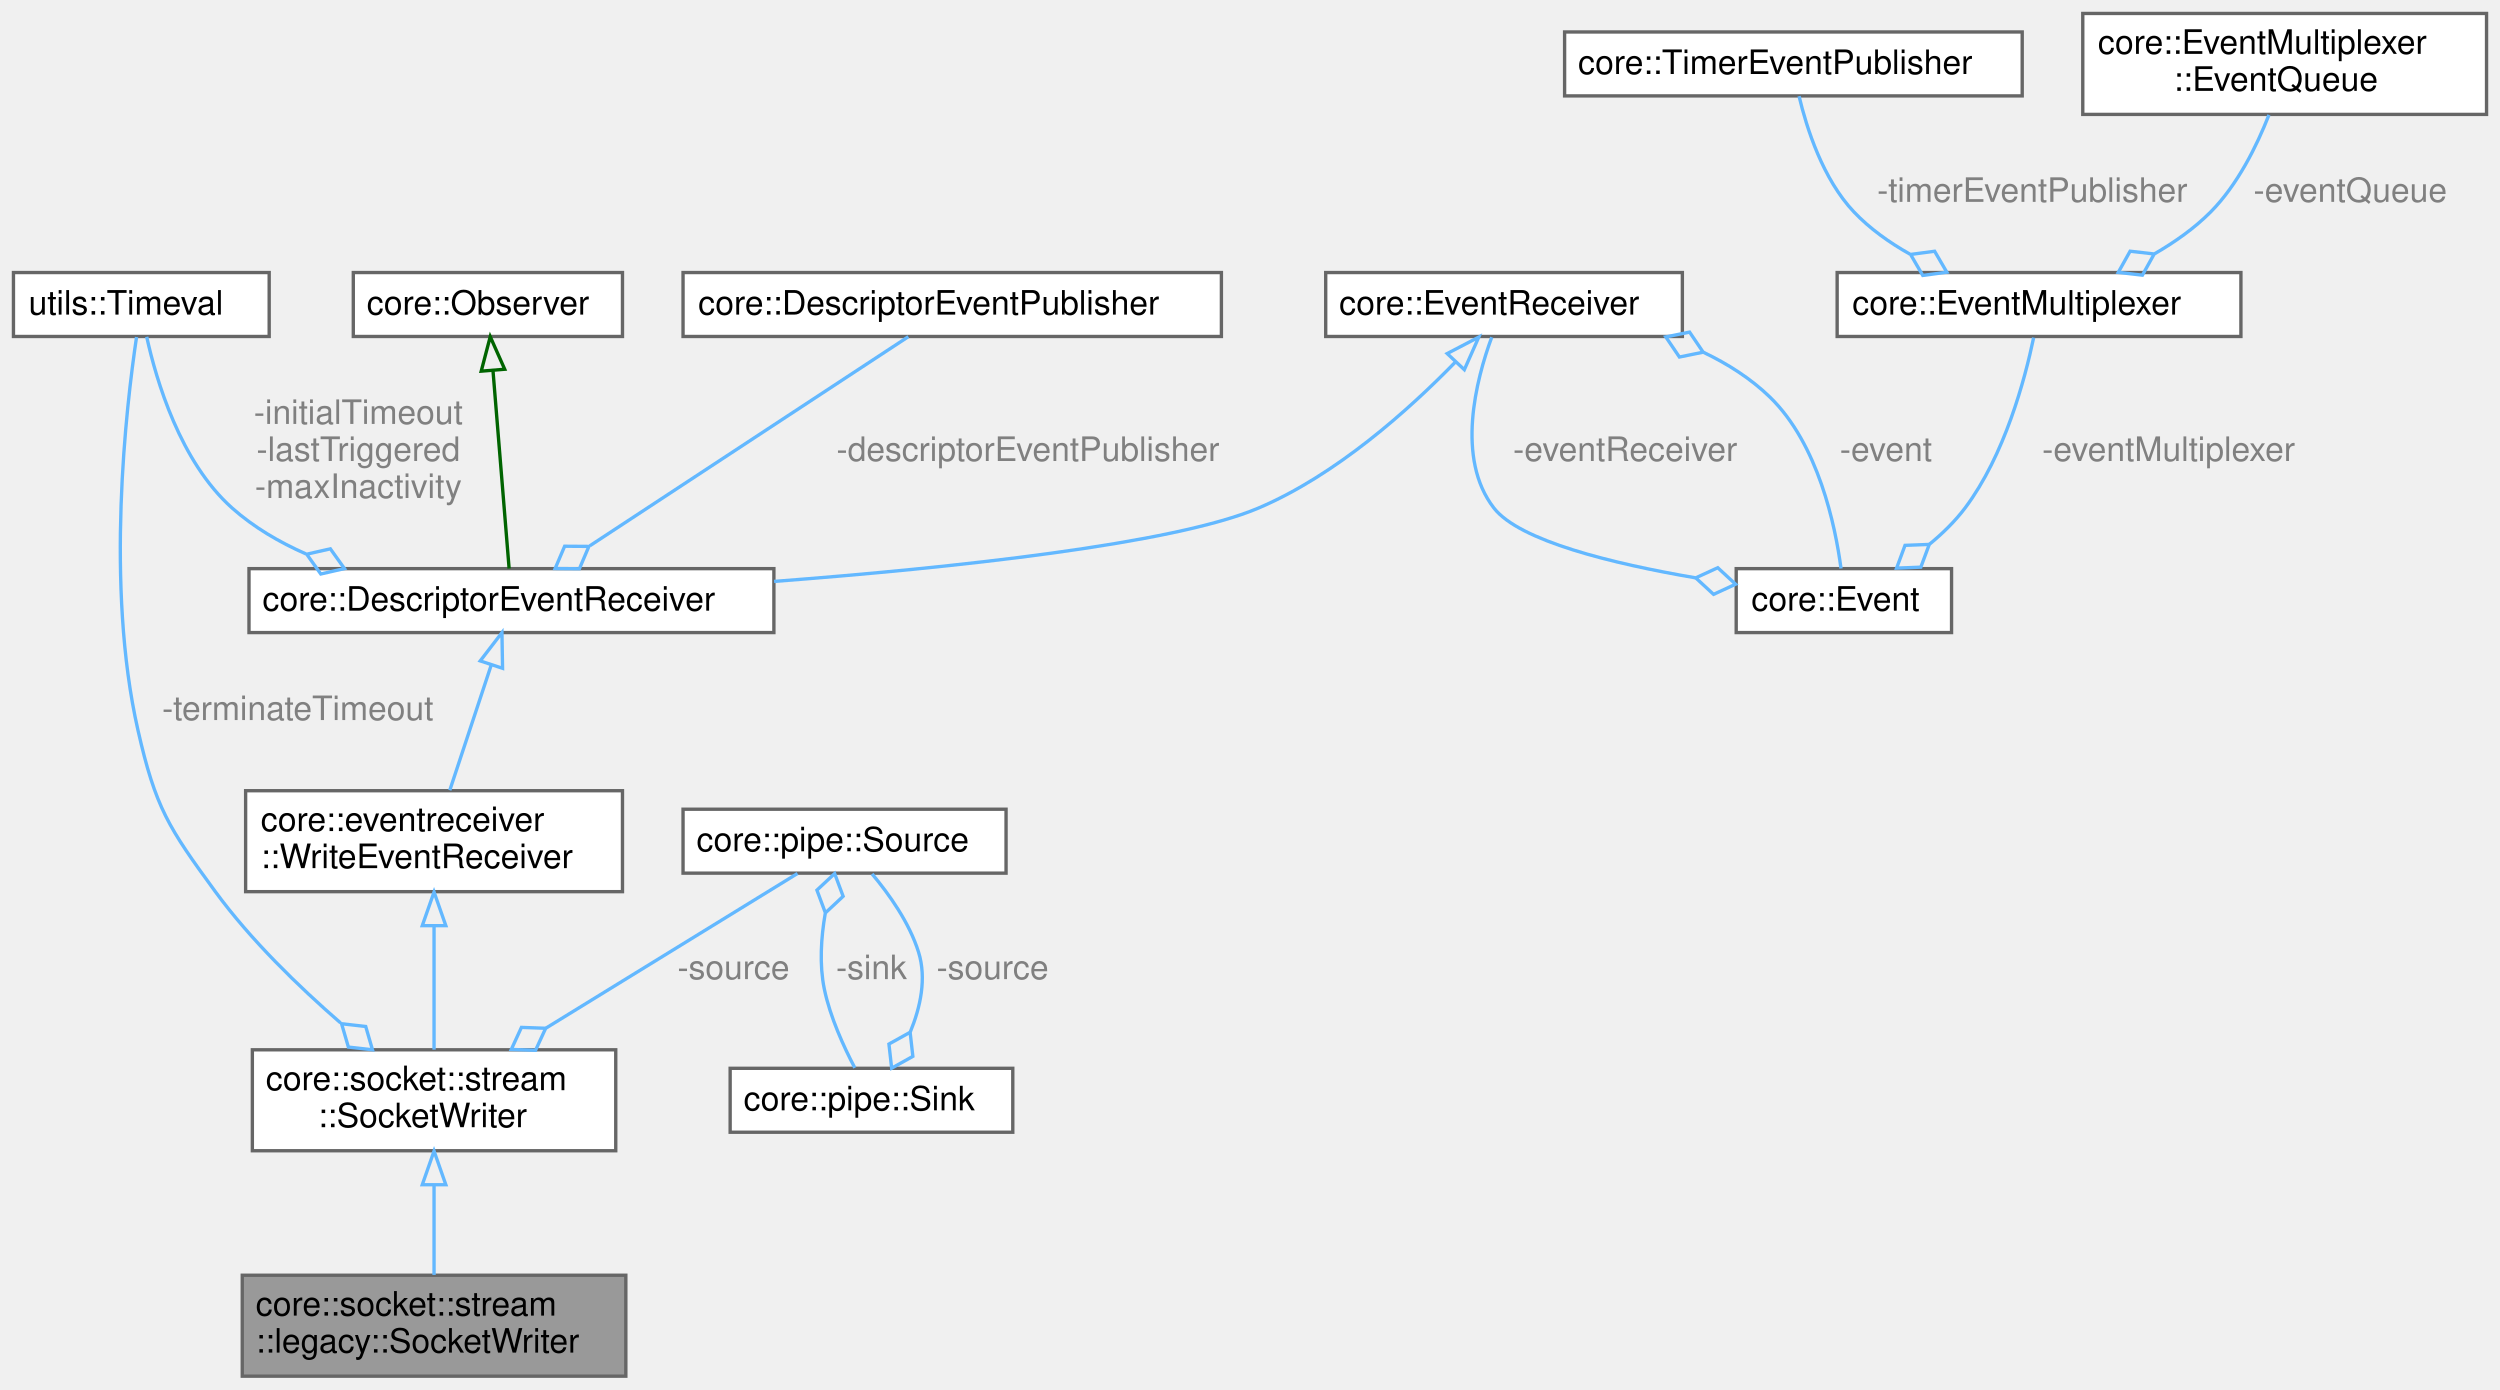
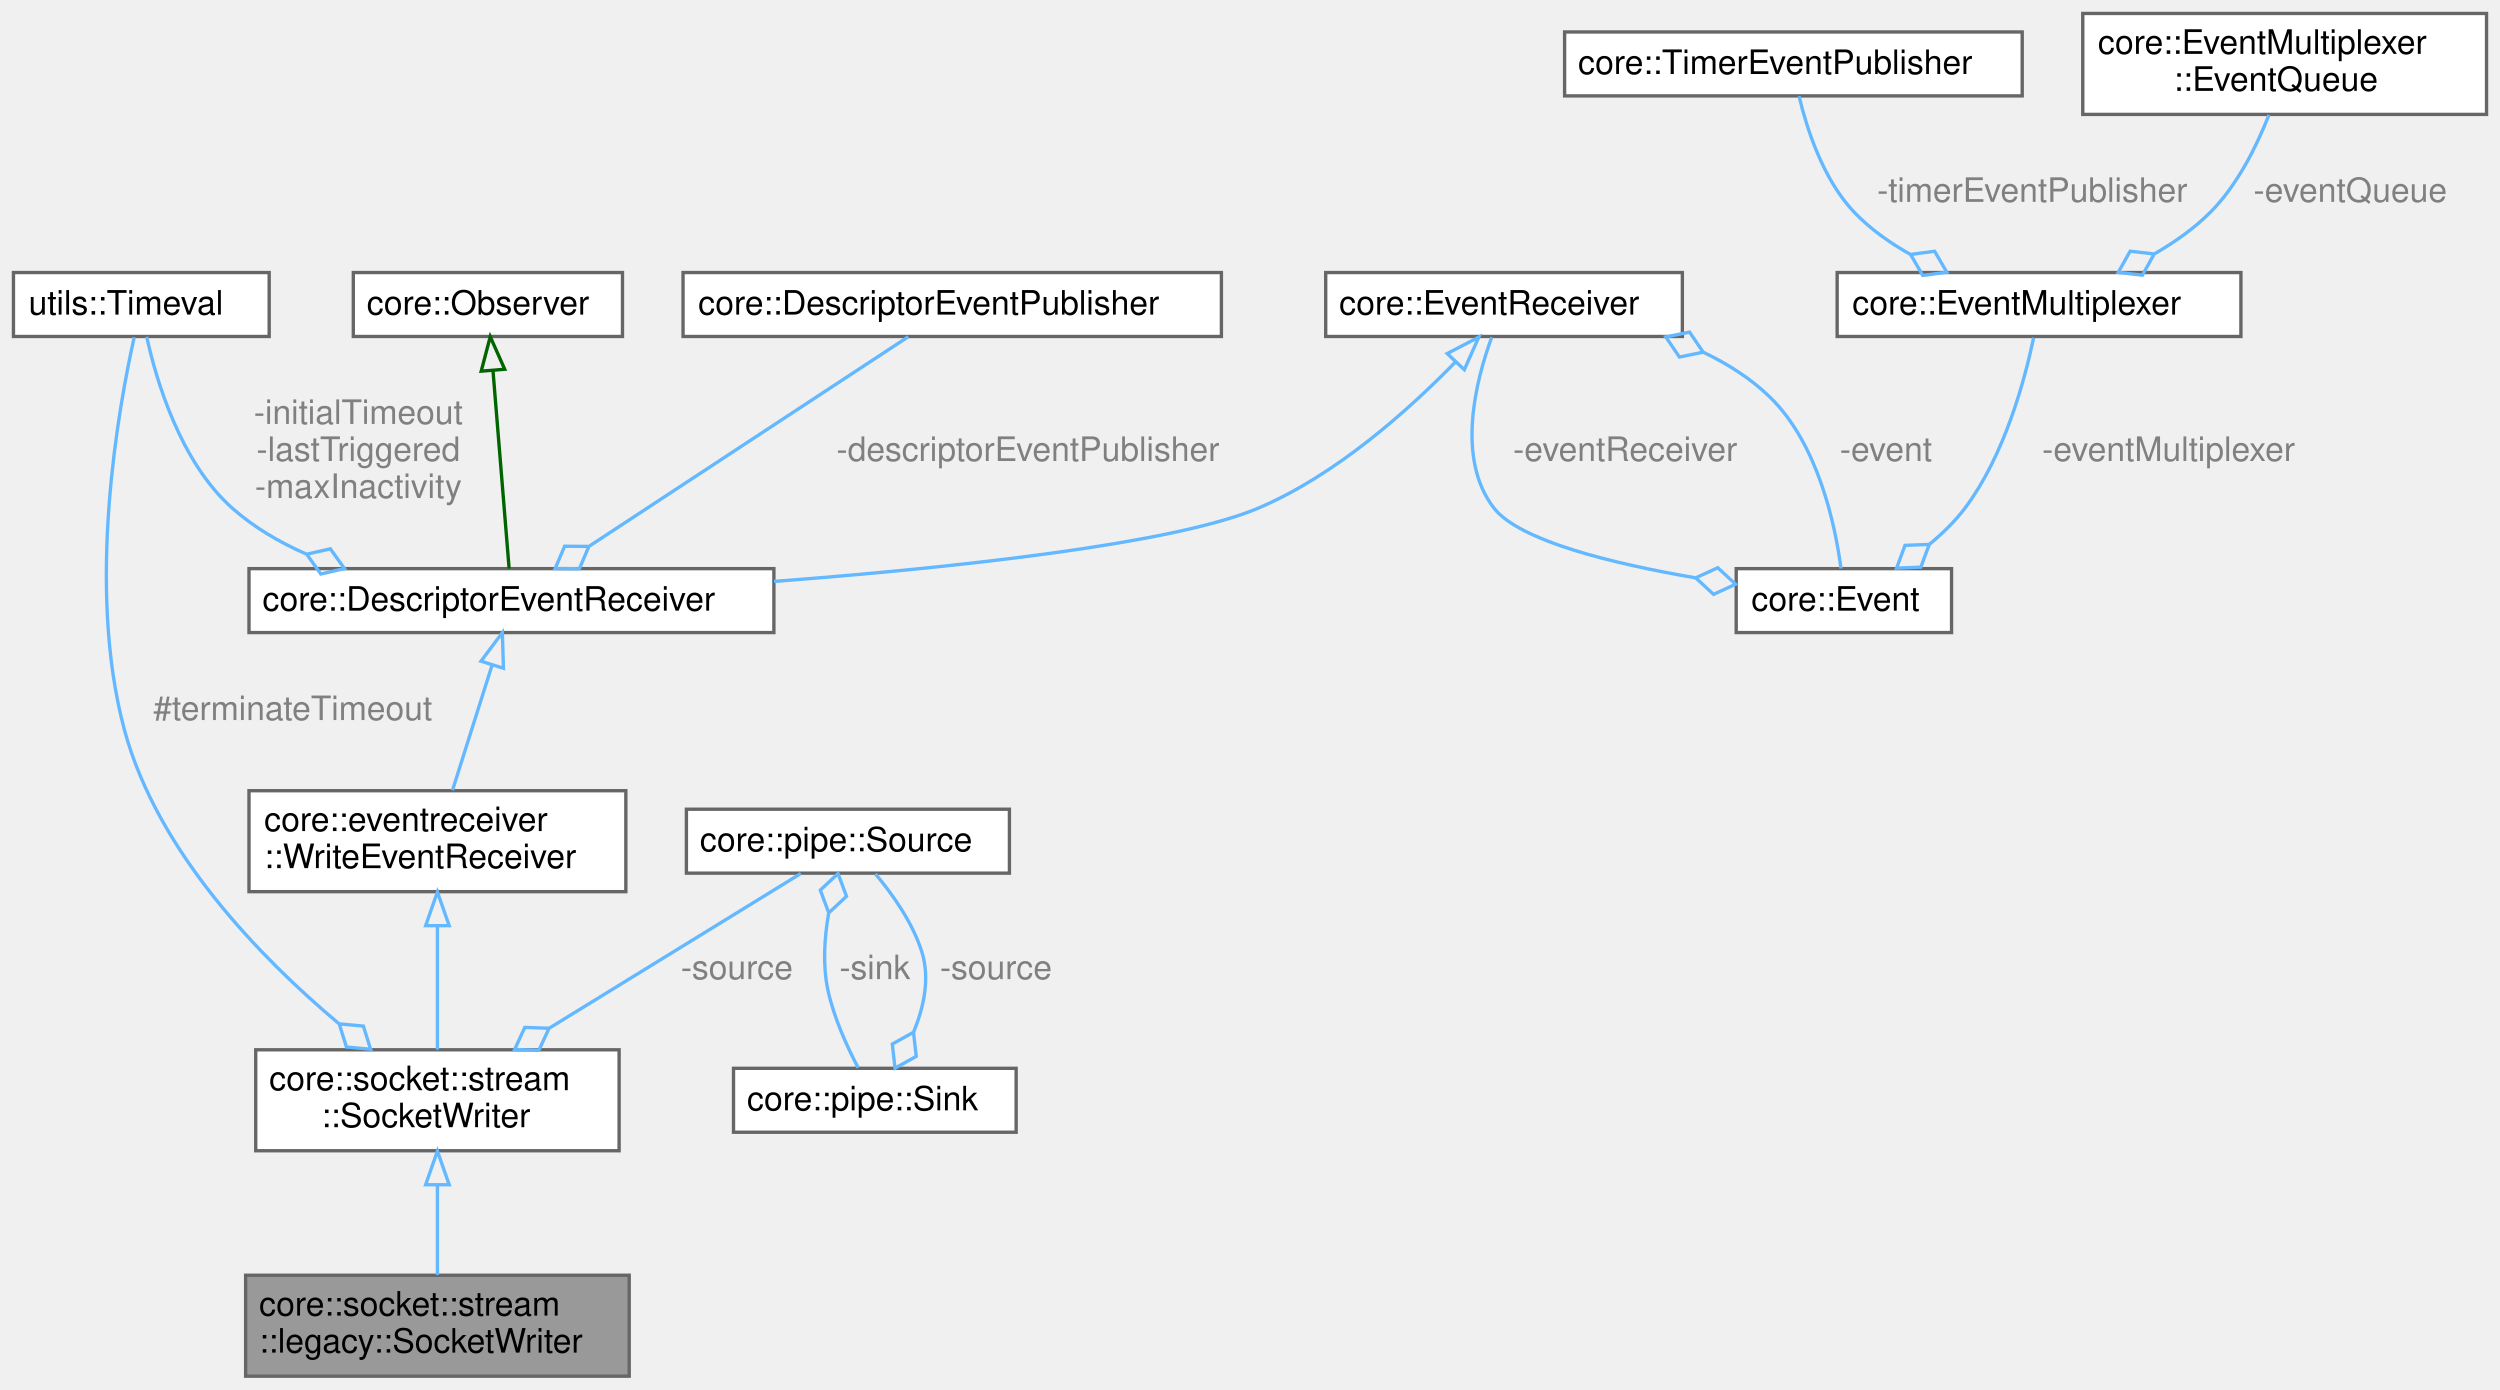
<svg xmlns="http://www.w3.org/2000/svg" xmlns:xlink="http://www.w3.org/1999/xlink" width="743pt" height="413pt" viewBox="0.00 0.00 743.00 413.00">
  <g id="graph0" class="graph" transform="scale(1 1) rotate(0) translate(4 409)">
    <g id="Node000001" class="node">
      <g id="a_Node000001">
        <a xlink:title=" ">
-           <polygon fill="#999999" stroke="transparent" points="182,-30 68,-30 68,0 182,0 182,-30" />
-           <text text-anchor="start" x="72" y="-18" font-family="Helvetica,sans-Serif" font-size="10.00">core::socket::stream</text>
-           <text text-anchor="start" x="72" y="-7" font-family="Helvetica,sans-Serif" font-size="10.00">::legacy::SocketWriter</text>
-           <polygon fill="none" stroke="#666666" points="68,0 68,-30 182,-30 182,0 68,0" />
+           <polygon fill="#999999" stroke="transparent" points="183,-30 69,-30 69,0 183,0 183,-30" />
+           <text text-anchor="start" x="73" y="-18" font-family="Helvetica,sans-Serif" font-size="10.00">core::socket::stream</text>
+           <text text-anchor="start" x="73" y="-7" font-family="Helvetica,sans-Serif" font-size="10.00">::legacy::SocketWriter</text>
+           <polygon fill="none" stroke="#666666" points="69,0 69,-30 183,-30 183,0 69,0" />
        </a>
      </g>
    </g>
    <g id="Node000002" class="node">
      <g id="a_Node000002">
        <a xlink:href="classcore_1_1socket_1_1stream_1_1SocketWriter.html" target="_top" xlink:title=" ">
-           <polygon fill="white" stroke="transparent" points="179,-97 71,-97 71,-67 179,-67 179,-97" />
-           <text text-anchor="start" x="75" y="-85" font-family="Helvetica,sans-Serif" font-size="10.00">core::socket::stream</text>
-           <text text-anchor="start" x="90.5" y="-74" font-family="Helvetica,sans-Serif" font-size="10.00">::SocketWriter</text>
-           <polygon fill="none" stroke="#666666" points="71,-67 71,-97 179,-97 179,-67 71,-67" />
+           <polygon fill="white" stroke="transparent" points="180,-97 72,-97 72,-67 180,-67 180,-97" />
+           <text text-anchor="start" x="76" y="-85" font-family="Helvetica,sans-Serif" font-size="10.00">core::socket::stream</text>
+           <text text-anchor="start" x="91.5" y="-74" font-family="Helvetica,sans-Serif" font-size="10.00">::SocketWriter</text>
+           <polygon fill="none" stroke="#666666" points="72,-67 72,-97 180,-97 180,-67 72,-67" />
        </a>
      </g>
    </g>
    <g id="edge1_Node000001_Node000002" class="edge">
      <g id="a_edge1_Node000001_Node000002">
        <a xlink:title=" ">
-           <path fill="none" stroke="#63b8ff" d="M125,-56.61C125,-47.65 125,-37.82 125,-30.08" />
-           <polygon fill="none" stroke="#63b8ff" points="121.5,-56.9 125,-66.9 128.5,-56.9 121.5,-56.9" />
+           <path fill="none" stroke="#63b8ff" d="M126,-56.61C126,-47.65 126,-37.82 126,-30.08" />
+           <polygon fill="none" stroke="#63b8ff" points="122.5,-56.9 126,-66.9 129.5,-56.9 122.5,-56.9" />
        </a>
      </g>
    </g>
    <g id="Node000003" class="node">
      <g id="a_Node000003">
        <a xlink:href="classcore_1_1eventreceiver_1_1WriteEventReceiver.html" target="_top" xlink:title=" ">
-           <polygon fill="white" stroke="transparent" points="181,-174 69,-174 69,-144 181,-144 181,-174" />
-           <text text-anchor="start" x="73.5" y="-162" font-family="Helvetica,sans-Serif" font-size="10.00">core::eventreceiver</text>
-           <text text-anchor="start" x="73.5" y="-151" font-family="Helvetica,sans-Serif" font-size="10.00">::WriteEventReceiver</text>
-           <polygon fill="none" stroke="#666666" points="69,-144 69,-174 181,-174 181,-144 69,-144" />
+           <polygon fill="white" stroke="transparent" points="182,-174 70,-174 70,-144 182,-144 182,-174" />
+           <text text-anchor="start" x="74.5" y="-162" font-family="Helvetica,sans-Serif" font-size="10.00">core::eventreceiver</text>
+           <text text-anchor="start" x="74.5" y="-151" font-family="Helvetica,sans-Serif" font-size="10.00">::WriteEventReceiver</text>
+           <polygon fill="none" stroke="#666666" points="70,-144 70,-174 182,-174 182,-144 70,-144" />
        </a>
      </g>
    </g>
    <g id="edge2_Node000002_Node000003" class="edge">
      <g id="a_edge2_Node000002_Node000003">
        <a xlink:title=" ">
-           <path fill="none" stroke="#63b8ff" d="M125,-133.54C125,-121.45 125,-107.29 125,-97.04" />
-           <polygon fill="none" stroke="#63b8ff" points="121.5,-133.89 125,-143.89 128.5,-133.89 121.5,-133.89" />
+           <path fill="none" stroke="#63b8ff" d="M126,-133.54C126,-121.45 126,-107.29 126,-97.04" />
+           <polygon fill="none" stroke="#63b8ff" points="122.5,-133.89 126,-143.89 129.5,-133.89 122.5,-133.89" />
        </a>
      </g>
    </g>
    <g id="Node000004" class="node">
      <g id="a_Node000004">
        <a xlink:href="classcore_1_1DescriptorEventReceiver.html" target="_top" xlink:title=" ">
          <polygon fill="white" stroke="transparent" points="226,-240 70,-240 70,-221 226,-221 226,-240" />
          <text text-anchor="start" x="74" y="-227.5" font-family="Helvetica,sans-Serif" font-size="10.00">core::DescriptorEventReceiver</text>
          <polygon fill="none" stroke="#666666" points="70,-221 70,-240 226,-240 226,-221 70,-221" />
        </a>
      </g>
    </g>
    <g id="edge3_Node000003_Node000004" class="edge">
      <g id="a_edge3_Node000003_Node000004">
        <a xlink:title=" ">
-           <path fill="none" stroke="#63b8ff" d="M142.02,-211.43C138.17,-199.8 133.24,-184.9 129.68,-174.14" />
-           <polygon fill="none" stroke="#63b8ff" points="138.72,-212.58 145.18,-220.98 145.36,-210.38 138.72,-212.58" />
+           <path fill="none" stroke="#63b8ff" d="M142.28,-211.43C138.6,-199.8 133.88,-184.9 130.48,-174.14" />
+           <polygon fill="none" stroke="#63b8ff" points="138.95,-212.5 145.3,-220.98 145.62,-210.39 138.95,-212.5" />
        </a>
      </g>
    </g>
    <g id="Node000005" class="node">
      <g id="a_Node000005">
        <a xlink:href="classcore_1_1Observer.html" target="_top" xlink:title=" ">
          <polygon fill="white" stroke="transparent" points="181,-328 101,-328 101,-309 181,-309 181,-328" />
          <text text-anchor="start" x="105" y="-315.5" font-family="Helvetica,sans-Serif" font-size="10.00">core::Observer</text>
          <polygon fill="none" stroke="#666666" points="101,-309 101,-328 181,-328 181,-309 101,-309" />
        </a>
      </g>
    </g>
    <g id="edge4_Node000004_Node000005" class="edge">
      <g id="a_edge4_Node000004_Node000005">
        <a xlink:title=" ">
          <path fill="none" stroke="darkgreen" d="M142.51,-298.91C144,-280.67 146.2,-253.65 147.31,-240.03" />
          <polygon fill="none" stroke="darkgreen" points="139.02,-298.69 141.7,-308.94 146,-299.26 139.02,-298.69" />
        </a>
      </g>
    </g>
    <g id="Node000006" class="node">
      <g id="a_Node000006">
        <a xlink:href="classcore_1_1EventReceiver.html" target="_top" xlink:title=" ">
          <polygon fill="white" stroke="transparent" points="496,-328 390,-328 390,-309 496,-309 496,-328" />
          <text text-anchor="start" x="394" y="-315.5" font-family="Helvetica,sans-Serif" font-size="10.00">core::EventReceiver</text>
          <polygon fill="none" stroke="#666666" points="390,-309 390,-328 496,-328 496,-309 390,-309" />
        </a>
      </g>
    </g>
    <g id="edge5_Node000004_Node000006" class="edge">
      <g id="a_edge5_Node000004_Node000006">
        <a xlink:title=" ">
          <path fill="none" stroke="#63b8ff" d="M428.46,-301.32C414.83,-287.32 393.15,-267.82 370,-258 344.68,-247.25 279.33,-240.28 226.05,-236.2" />
          <polygon fill="none" stroke="#63b8ff" points="426.1,-303.92 435.5,-308.82 431.2,-299.13 426.1,-303.92" />
        </a>
      </g>
    </g>
    <g id="Node000007" class="node">
      <g id="a_Node000007">
        <a xlink:href="classcore_1_1Event.html" target="_top" xlink:title=" ">
          <polygon fill="white" stroke="transparent" points="576,-240 512,-240 512,-221 576,-221 576,-240" />
          <text text-anchor="start" x="516.5" y="-227.5" font-family="Helvetica,sans-Serif" font-size="10.00">core::Event</text>
          <polygon fill="none" stroke="#666666" points="512,-221 512,-240 576,-240 576,-221 512,-221" />
        </a>
      </g>
    </g>
    <g id="edge7_Node000007_Node000006" class="edge">
      <g id="a_edge7_Node000007_Node000006">
        <a xlink:title=" ">
          <path fill="none" stroke="#63b8ff" d="M439.34,-308.77C434.7,-296.14 428.58,-272.7 440,-258 447.57,-248.26 475.1,-241.51 499.94,-237.26" />
          <polygon fill="none" stroke="#63b8ff" points="499.97,-237.26 505.27,-232.36 511.82,-235.37 506.52,-240.27 499.97,-237.26" />
        </a>
      </g>
      <text text-anchor="middle" x="479" y="-272" font-family="Helvetica,sans-Serif" font-size="10.00" fill="grey"> -eventReceiver</text>
    </g>
    <g id="edge6_Node000006_Node000007" class="edge">
      <g id="a_edge6_Node000006_Node000007">
        <a xlink:title=" ">
          <path fill="none" stroke="#63b8ff" d="M543.15,-240.04C541.44,-252.86 536.39,-277.04 522,-291 516.35,-296.48 509.52,-300.83 502.28,-304.29" />
          <polygon fill="none" stroke="#63b8ff" points="502.18,-304.33 498.14,-310.3 491.08,-308.86 495.12,-302.89 502.18,-304.33" />
        </a>
      </g>
      <text text-anchor="middle" x="556.5" y="-272" font-family="Helvetica,sans-Serif" font-size="10.00" fill="grey"> -event</text>
    </g>
    <g id="Node000008" class="node">
      <g id="a_Node000008">
        <a xlink:href="classcore_1_1EventMultiplexer.html" target="_top" xlink:title=" ">
          <polygon fill="white" stroke="transparent" points="662,-328 542,-328 542,-309 662,-309 662,-328" />
          <text text-anchor="start" x="546.5" y="-315.5" font-family="Helvetica,sans-Serif" font-size="10.00">core::EventMultiplexer</text>
          <polygon fill="none" stroke="#666666" points="542,-309 542,-328 662,-328 662,-309 542,-309" />
        </a>
      </g>
    </g>
    <g id="edge8_Node000007_Node000008" class="edge">
      <g id="a_edge8_Node000007_Node000008">
        <a xlink:title=" ">
          <path fill="none" stroke="#63b8ff" d="M600.4,-308.66C597.82,-296.31 591.79,-273.66 580,-258 577.04,-254.07 573.34,-250.46 569.44,-247.25" />
          <polygon fill="none" stroke="#63b8ff" points="569.38,-247.2 562.17,-246.92 559.67,-240.15 566.87,-240.44 569.38,-247.2" />
        </a>
      </g>
      <text text-anchor="middle" x="640.5" y="-272" font-family="Helvetica,sans-Serif" font-size="10.00" fill="grey"> -eventMultiplexer</text>
    </g>
    <g id="Node000009" class="node">
      <g id="a_Node000009">
        <a xlink:href="classcore_1_1TimerEventPublisher.html" target="_top" xlink:title=" ">
          <polygon fill="white" stroke="transparent" points="597,-399.5 461,-399.5 461,-380.5 597,-380.5 597,-399.5" />
          <text text-anchor="start" x="465" y="-387" font-family="Helvetica,sans-Serif" font-size="10.00">core::TimerEventPublisher</text>
          <polygon fill="none" stroke="#666666" points="461,-380.5 461,-399.5 597,-399.5 597,-380.5 461,-380.5" />
        </a>
      </g>
    </g>
    <g id="edge9_Node000008_Node000009" class="edge">
      <g id="a_edge9_Node000008_Node000009">
        <a xlink:title=" ">
          <path fill="none" stroke="#63b8ff" d="M530.68,-380.41C532.93,-370.93 537.75,-355.75 547,-346 551.7,-341.05 557.51,-336.91 563.58,-333.5" />
          <polygon fill="none" stroke="#63b8ff" points="563.82,-333.38 567.45,-327.14 574.6,-328.1 570.97,-334.33 563.82,-333.38" />
        </a>
      </g>
      <text text-anchor="middle" x="600" y="-349" font-family="Helvetica,sans-Serif" font-size="10.00" fill="grey"> -timerEventPublisher</text>
    </g>
    <g id="Node000010" class="node">
      <g id="a_Node000010">
        <a xlink:href="classcore_1_1EventMultiplexer_1_1EventQueue.html" target="_top" xlink:title=" ">
          <polygon fill="white" stroke="transparent" points="735,-405 615,-405 615,-375 735,-375 735,-405" />
          <text text-anchor="start" x="619.5" y="-393" font-family="Helvetica,sans-Serif" font-size="10.00">core::EventMultiplexer</text>
          <text text-anchor="start" x="642" y="-382" font-family="Helvetica,sans-Serif" font-size="10.00">::EventQueue</text>
          <polygon fill="none" stroke="#666666" points="615,-375 615,-405 735,-405 735,-375 615,-375" />
        </a>
      </g>
    </g>
    <g id="edge10_Node000008_Node000010" class="edge">
      <g id="a_edge10_Node000008_Node000010">
        <a xlink:title=" ">
          <path fill="none" stroke="#63b8ff" d="M670.33,-374.85C666.75,-365.72 661.04,-354.09 653,-346 648.21,-341.18 642.36,-337.05 636.35,-333.58" />
          <polygon fill="none" stroke="#63b8ff" points="636.23,-333.52 629.07,-334.34 625.55,-328.05 632.72,-327.22 636.23,-333.52" />
        </a>
      </g>
      <text text-anchor="middle" x="694.5" y="-349" font-family="Helvetica,sans-Serif" font-size="10.00" fill="grey"> -eventQueue</text>
    </g>
    <g id="Node000011" class="node">
      <g id="a_Node000011">
        <a xlink:href="classcore_1_1DescriptorEventPublisher.html" target="_top" xlink:title=" ">
          <polygon fill="white" stroke="transparent" points="359,-328 199,-328 199,-309 359,-309 359,-328" />
          <text text-anchor="start" x="203.5" y="-315.5" font-family="Helvetica,sans-Serif" font-size="10.00">core::DescriptorEventPublisher</text>
          <polygon fill="none" stroke="#666666" points="199,-309 199,-328 359,-328 359,-309 199,-309" />
        </a>
      </g>
    </g>
    <g id="edge11_Node000004_Node000011" class="edge">
      <g id="a_edge11_Node000004_Node000011">
        <a xlink:title=" ">
          <path fill="none" stroke="#63b8ff" d="M265.96,-308.94C243.89,-294.45 198.89,-264.91 171.3,-246.79" />
          <polygon fill="none" stroke="#63b8ff" points="171.02,-246.61 163.81,-246.66 160.99,-240.03 168.2,-239.97 171.02,-246.61" />
        </a>
      </g>
      <text text-anchor="middle" x="301.5" y="-272" font-family="Helvetica,sans-Serif" font-size="10.00" fill="grey"> -descriptorEventPublisher</text>
    </g>
    <g id="Node000012" class="node">
      <g id="a_Node000012">
        <a xlink:href="classutils_1_1Timeval.html" target="_top" xlink:title=" ">
          <polygon fill="white" stroke="transparent" points="76,-328 0,-328 0,-309 76,-309 76,-328" />
          <text text-anchor="start" x="4.5" y="-315.5" font-family="Helvetica,sans-Serif" font-size="10.00">utils::Timeval</text>
          <polygon fill="none" stroke="#666666" points="0,-309 0,-328 76,-328 76,-309 0,-309" />
        </a>
      </g>
    </g>
    <g id="edge16_Node000002_Node000012" class="edge">
      <g id="a_edge16_Node000002_Node000012">
        <a xlink:title=" ">
-           <path fill="none" stroke="#63b8ff" d="M36.58,-308.83C33.51,-288.25 27.25,-234.92 37,-192 42.24,-168.93 46.03,-163.09 60,-144 70.53,-129.61 84.75,-115.82 97.2,-105" />
-           <polygon fill="none" stroke="#63b8ff" points="97.52,-104.74 99.54,-97.81 106.7,-97.01 104.69,-103.93 97.52,-104.74" />
-         </a>
-       </g>
-       <text text-anchor="middle" x="84.5" y="-195" font-family="Helvetica,sans-Serif" font-size="10.00" fill="grey"> -terminateTimeout</text>
+           <path fill="none" stroke="#63b8ff" d="M35.89,-308.78C31.26,-288.08 21.5,-234.52 33,-192 42.77,-155.86 73.2,-124.54 96.61,-104.86" />
+           <polygon fill="none" stroke="#63b8ff" points="96.81,-104.71 98.96,-97.83 106.14,-97.16 103.99,-104.05 96.81,-104.71" />
+         </a>
+       </g>
+       <text text-anchor="middle" x="83" y="-195" font-family="Helvetica,sans-Serif" font-size="10.00" fill="grey"> #terminateTimeout</text>
    </g>
    <g id="edge12_Node000004_Node000012" class="edge">
      <g id="a_edge12_Node000004_Node000012">
        <a xlink:title=" ">
          <path fill="none" stroke="#63b8ff" d="M39.6,-308.9C42.43,-296.01 49.57,-271.72 65,-258 71.38,-252.33 78.97,-247.87 86.94,-244.37" />
          <polygon fill="none" stroke="#63b8ff" points="87.15,-244.29 91.34,-238.41 98.37,-240.02 94.18,-245.89 87.15,-244.29" />
        </a>
      </g>
      <text text-anchor="middle" x="102.5" y="-283" font-family="Helvetica,sans-Serif" font-size="10.00" fill="grey"> -initialTimeout</text>
      <text text-anchor="middle" x="102.5" y="-272" font-family="Helvetica,sans-Serif" font-size="10.00" fill="grey">-lastTriggered</text>
      <text text-anchor="middle" x="102.5" y="-261" font-family="Helvetica,sans-Serif" font-size="10.00" fill="grey">-maxInactivity</text>
    </g>
    <g id="Node000013" class="node">
      <g id="a_Node000013">
        <a xlink:href="classcore_1_1pipe_1_1Source.html" target="_top" xlink:title=" ">
-           <polygon fill="white" stroke="transparent" points="295,-168.5 199,-168.5 199,-149.5 295,-149.5 295,-168.5" />
-           <text text-anchor="start" x="203" y="-156" font-family="Helvetica,sans-Serif" font-size="10.00">core::pipe::Source</text>
-           <polygon fill="none" stroke="#666666" points="199,-149.5 199,-168.5 295,-168.5 295,-149.5 199,-149.5" />
+           <polygon fill="white" stroke="transparent" points="296,-168.5 200,-168.5 200,-149.5 296,-149.5 296,-168.5" />
+           <text text-anchor="start" x="204" y="-156" font-family="Helvetica,sans-Serif" font-size="10.00">core::pipe::Source</text>
+           <polygon fill="none" stroke="#666666" points="200,-149.5 200,-168.5 296,-168.5 296,-149.5 200,-149.5" />
        </a>
      </g>
    </g>
    <g id="edge13_Node000002_Node000013" class="edge">
      <g id="a_edge13_Node000002_Node000013">
        <a xlink:title=" ">
-           <path fill="none" stroke="#63b8ff" d="M233.01,-149.4C214.9,-138.27 182.79,-118.53 158.27,-103.45" />
-           <polygon fill="none" stroke="#63b8ff" points="158.18,-103.4 150.97,-103.66 147.96,-97.11 155.16,-96.85 158.18,-103.4" />
-         </a>
-       </g>
-       <text text-anchor="middle" x="214" y="-118" font-family="Helvetica,sans-Serif" font-size="10.00" fill="grey"> -source</text>
+           <path fill="none" stroke="#63b8ff" d="M234.01,-149.4C215.9,-138.27 183.79,-118.53 159.27,-103.45" />
+           <polygon fill="none" stroke="#63b8ff" points="159.18,-103.4 151.97,-103.66 148.96,-97.11 156.16,-96.85 159.18,-103.4" />
+         </a>
+       </g>
+       <text text-anchor="middle" x="215" y="-118" font-family="Helvetica,sans-Serif" font-size="10.00" fill="grey"> -source</text>
    </g>
    <g id="Node000014" class="node">
      <g id="a_Node000014">
        <a xlink:href="classcore_1_1pipe_1_1Sink.html" target="_top" xlink:title=" ">
-           <polygon fill="white" stroke="transparent" points="297,-91.5 213,-91.5 213,-72.5 297,-72.5 297,-91.5" />
-           <text text-anchor="start" x="217" y="-79" font-family="Helvetica,sans-Serif" font-size="10.00">core::pipe::Sink</text>
-           <polygon fill="none" stroke="#666666" points="213,-72.5 213,-91.5 297,-91.5 297,-72.5 213,-72.5" />
+           <polygon fill="white" stroke="transparent" points="298,-91.5 214,-91.5 214,-72.5 298,-72.5 298,-91.5" />
+           <text text-anchor="start" x="218" y="-79" font-family="Helvetica,sans-Serif" font-size="10.00">core::pipe::Sink</text>
+           <polygon fill="none" stroke="#666666" points="214,-72.5 214,-91.5 298,-91.5 298,-72.5 214,-72.5" />
        </a>
      </g>
    </g>
    <g id="edge15_Node000014_Node000013" class="edge">
      <g id="a_edge15_Node000014_Node000013">
        <a xlink:title=" ">
-           <path fill="none" stroke="#63b8ff" d="M255.18,-149.27C260.24,-143.24 266.28,-134.76 269,-126 271.42,-118.22 269.57,-109.68 266.53,-102.28" />
-           <polygon fill="none" stroke="#63b8ff" points="266.49,-102.21 260.19,-98.71 261,-91.54 267.3,-95.05 266.49,-102.21" />
-         </a>
-       </g>
-       <text text-anchor="middle" x="291" y="-118" font-family="Helvetica,sans-Serif" font-size="10.00" fill="grey"> -source</text>
+           <path fill="none" stroke="#63b8ff" d="M256.18,-149.27C261.24,-143.24 267.28,-134.76 270,-126 272.42,-118.22 270.57,-109.68 267.53,-102.28" />
+           <polygon fill="none" stroke="#63b8ff" points="267.49,-102.21 261.19,-98.71 262,-91.54 268.3,-95.05 267.49,-102.21" />
+         </a>
+       </g>
+       <text text-anchor="middle" x="292" y="-118" font-family="Helvetica,sans-Serif" font-size="10.00" fill="grey"> -source</text>
    </g>
    <g id="edge14_Node000013_Node000014" class="edge">
      <g id="a_edge14_Node000013_Node000014">
        <a xlink:title=" ">
-           <path fill="none" stroke="#63b8ff" d="M250.05,-91.64C246.76,-97.9 242.74,-106.69 241,-115 239.48,-122.29 240.02,-130.35 241.26,-137.51" />
-           <polygon fill="none" stroke="#63b8ff" points="241.31,-137.69 246.58,-142.62 244.06,-149.37 238.79,-144.45 241.31,-137.69" />
-         </a>
-       </g>
-       <text text-anchor="middle" x="255" y="-118" font-family="Helvetica,sans-Serif" font-size="10.00" fill="grey"> -sink</text>
+           <path fill="none" stroke="#63b8ff" d="M251.05,-91.64C247.76,-97.9 243.74,-106.69 242,-115 240.48,-122.29 241.02,-130.35 242.26,-137.51" />
+           <polygon fill="none" stroke="#63b8ff" points="242.31,-137.69 247.58,-142.62 245.06,-149.37 239.79,-144.45 242.31,-137.69" />
+         </a>
+       </g>
+       <text text-anchor="middle" x="256" y="-118" font-family="Helvetica,sans-Serif" font-size="10.00" fill="grey"> -sink</text>
    </g>
  </g>
</svg>
